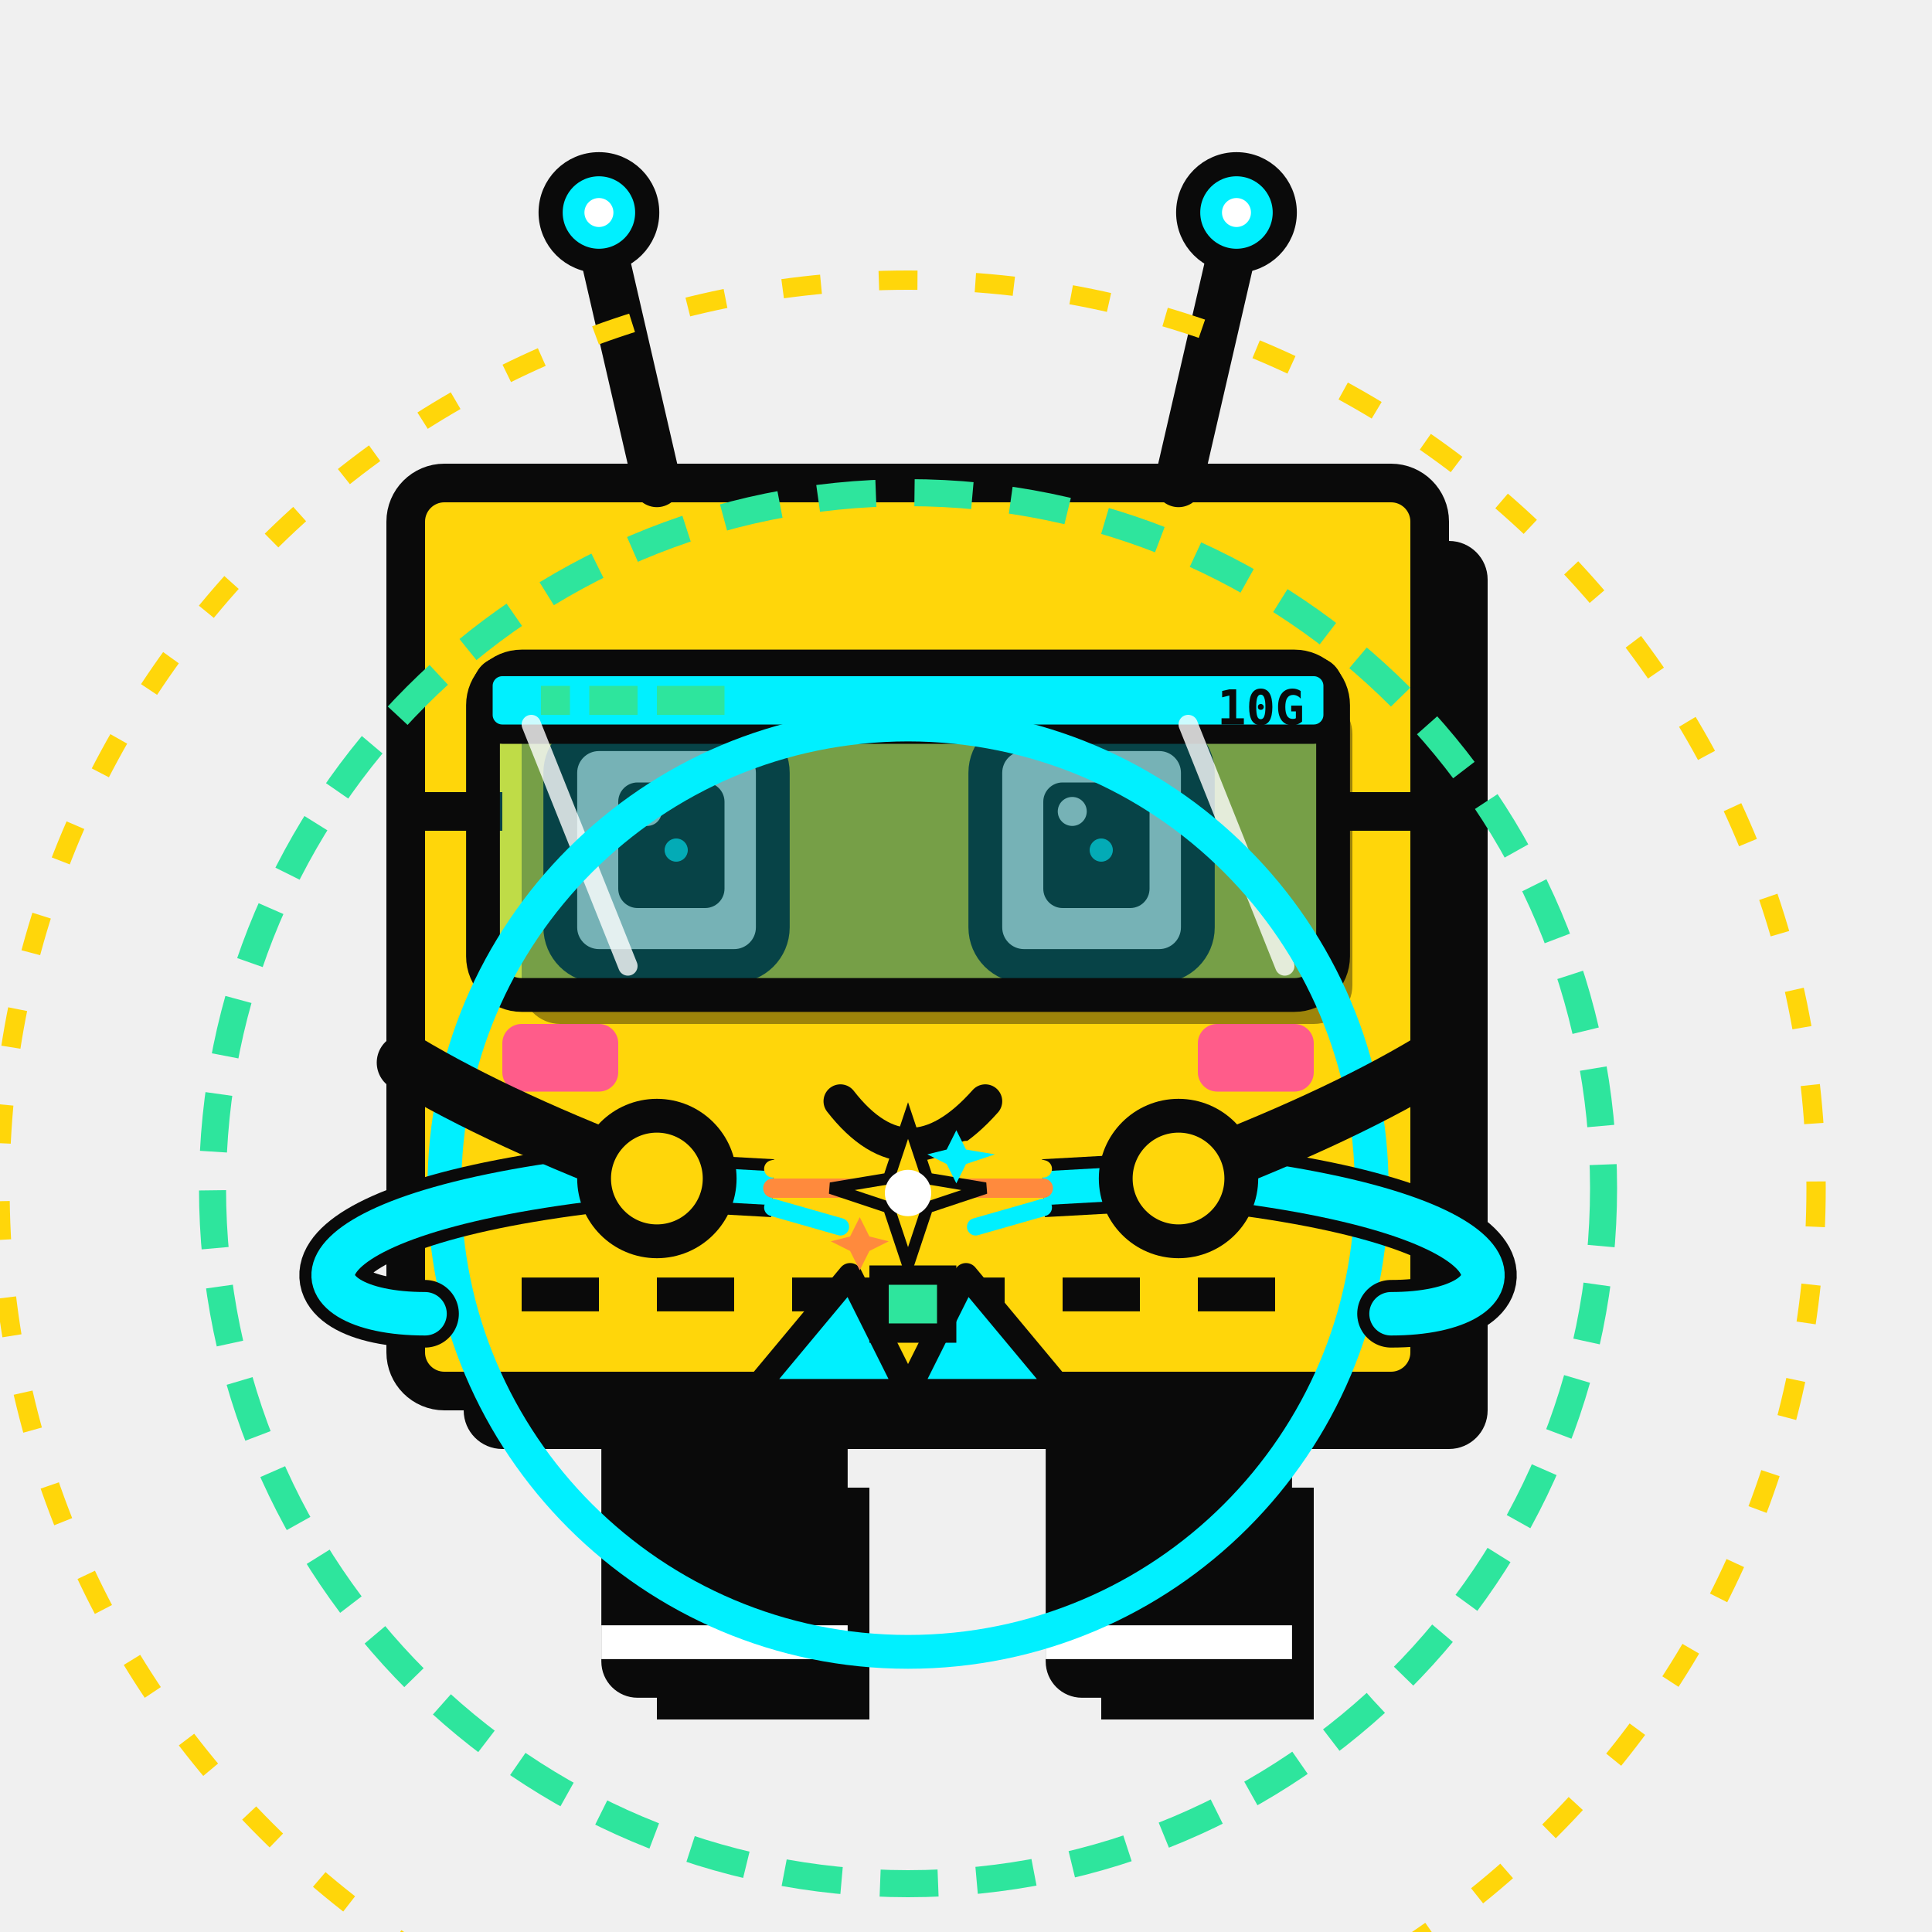
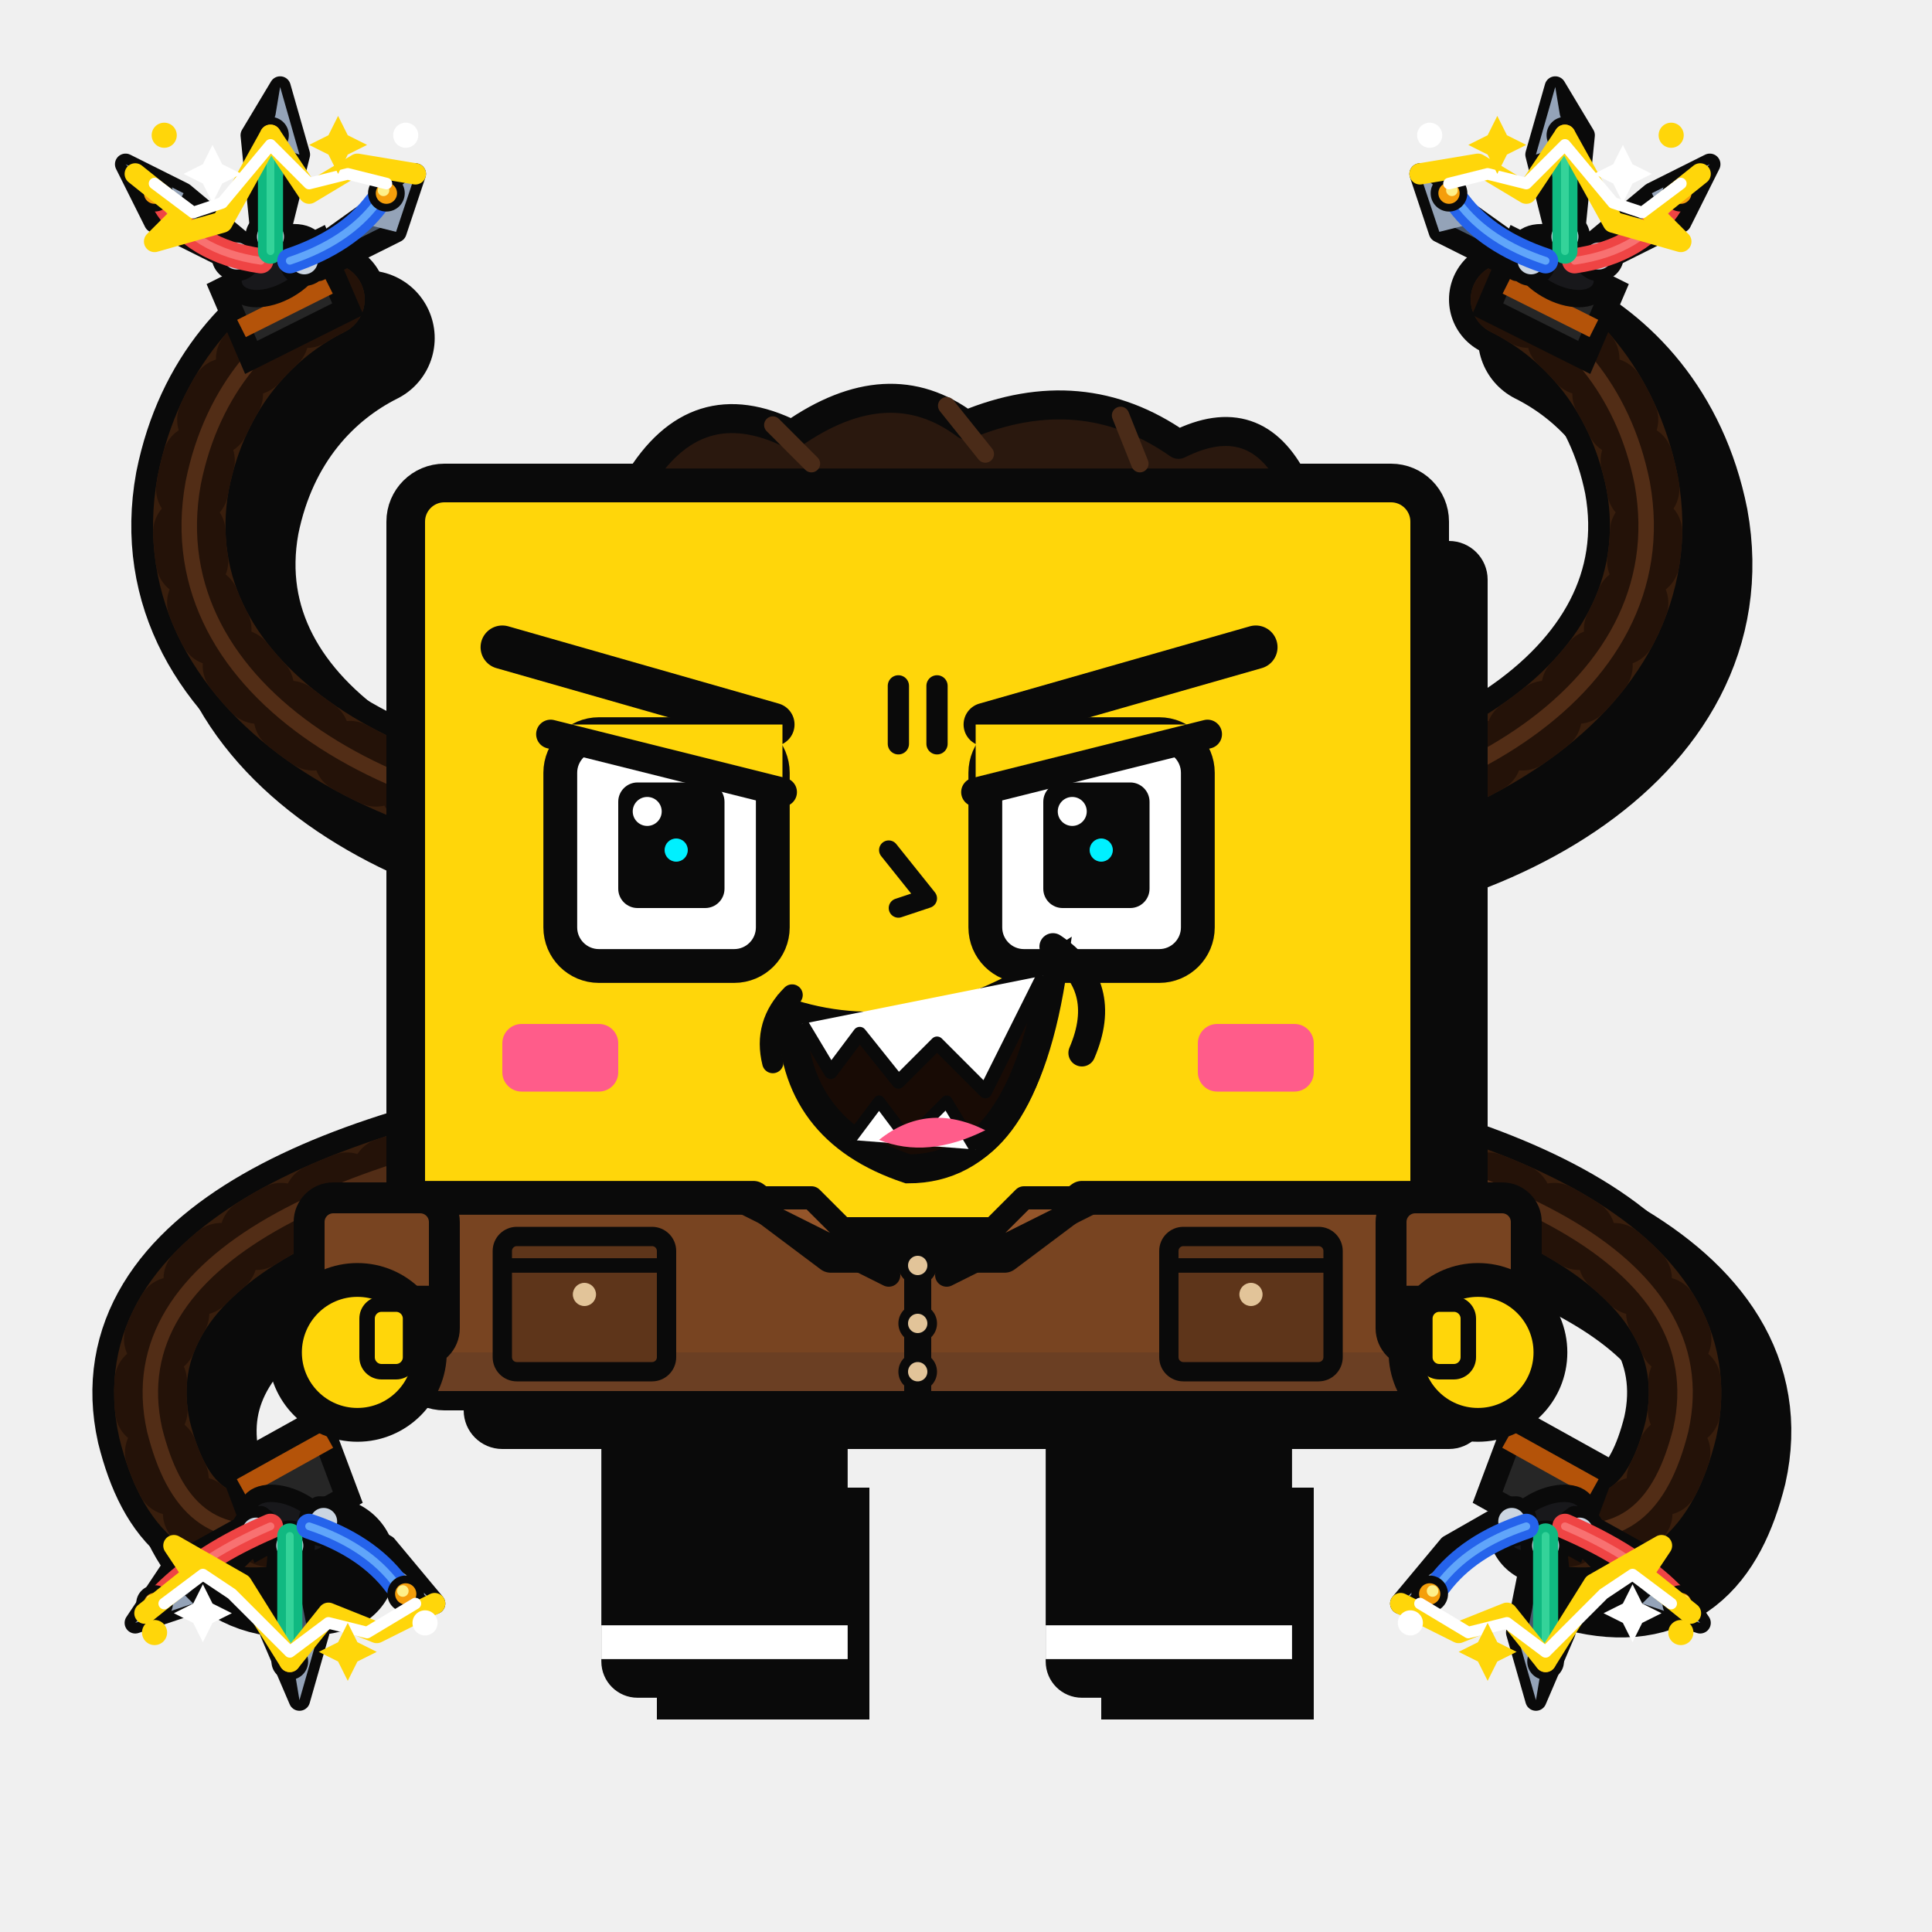
<svg xmlns="http://www.w3.org/2000/svg" viewBox="0 0 200 200" width="200" height="200" fill="none">
-   <rect x="68" y="154" width="22" height="24" fill="#0A0A0A" />
-   <rect x="114" y="154" width="22" height="24" fill="#0A0A0A" />
-   <rect x="64" y="148" width="22" height="26" fill="#0A0A0A" rx="2" stroke="#0A0A0A" stroke-width="3.5" />
-   <line x1="64" y1="170" x2="86" y2="170" stroke="#FFFFFF" stroke-width="3.5" stroke-linecap="square" />
-   <rect x="110" y="148" width="22" height="26" fill="#0A0A0A" rx="2" stroke="#0A0A0A" stroke-width="3.5" />
-   <line x1="110" y1="170" x2="132" y2="170" stroke="#FFFFFF" stroke-width="3.5" stroke-linecap="square" />
-   <rect x="48" y="56" width="106" height="94" rx="4" fill="#0A0A0A" />
-   <rect x="42" y="50" width="106" height="94" rx="4" fill="#FFD60A" stroke="#0A0A0A" stroke-width="4" />
-   <line x1="54" y1="134" x2="136" y2="134" stroke="#0A0A0A" stroke-width="3.5" stroke-dasharray="8 6" />
-   <rect x="52" y="106" width="12" height="7" rx="2" fill="#FF5C8A" />
-   <rect x="124" y="106" width="12" height="7" rx="2" fill="#FF5C8A" />
-   <rect x="58" y="76" width="22" height="24" rx="4" fill="#FFFFFF" stroke="#0A0A0A" stroke-width="3.5" />
-   <rect x="64" y="81" width="11" height="13" rx="2" fill="#0A0A0A" />
-   <circle cx="67" cy="84" r="1.5" fill="#FFFFFF" />
-   <circle cx="70" cy="88" r="1.2" fill="#00F0FF" />
-   <rect x="102" y="76" width="22" height="24" rx="4" fill="#FFFFFF" stroke="#0A0A0A" stroke-width="3.5" />
-   <rect x="108" y="81" width="11" height="13" rx="2" fill="#0A0A0A" />
-   <circle cx="111" cy="84" r="1.5" fill="#FFFFFF" />
-   <circle cx="114" cy="88" r="1.2" fill="#00F0FF" />
-   <line x1="58" y1="71" x2="78" y2="72" stroke="#0A0A0A" stroke-width="3.5" stroke-linecap="round" />
-   <line x1="102" y1="72" x2="122" y2="71" stroke="#0A0A0A" stroke-width="3.5" stroke-linecap="round" />
-   <path d="M 87 114 Q 94 123 102 114" stroke="#0A0A0A" stroke-width="3.5" fill="none" stroke-linecap="round" />
-   <line x1="42" y1="84" x2="52" y2="84" stroke="#0A0A0A" stroke-width="4" />
-   <line x1="138" y1="84" x2="148" y2="84" stroke="#0A0A0A" stroke-width="4" />
-   <rect x="54" y="72" width="86" height="34" rx="4" fill="#0A0A0A" fill-opacity="0.4" />
-   <rect x="50" y="69" width="88" height="34" rx="4" fill="#00F0FF" fill-opacity="0.25" stroke="#0A0A0A" stroke-width="3.5" />
-   <rect x="50" y="69" width="88" height="7" rx="2" fill="#00F0FF" stroke="#0A0A0A" stroke-width="2" />
-   <rect x="56" y="71" width="3" height="3" fill="#2EE59D" />
-   <rect x="61" y="71" width="5" height="3" fill="#2EE59D" />
-   <rect x="68" y="71" width="7" height="3" fill="#2EE59D" />
-   <text x="126" y="75" fill="#0A0A0A" font-size="5" font-weight="bold" font-family="monospace">10G</text>
-   <line x1="55" y1="75" x2="65" y2="100" stroke="#FFFFFF" stroke-width="2" stroke-linecap="round" stroke-opacity="0.8" />
-   <line x1="123" y1="75" x2="133" y2="100" stroke="#FFFFFF" stroke-width="2" stroke-linecap="round" stroke-opacity="0.8" />
-   <line x1="68" y1="50" x2="62" y2="24" stroke="#0A0A0A" stroke-width="5" stroke-linecap="round" />
-   <circle cx="62" cy="22" r="5" fill="#00F0FF" stroke="#0A0A0A" stroke-width="2.5" />
-   <circle cx="62" cy="22" r="1.5" fill="#FFFFFF" />
-   <line x1="122" y1="50" x2="128" y2="24" stroke="#0A0A0A" stroke-width="5" stroke-linecap="round" />
-   <circle cx="128" cy="22" r="5" fill="#00F0FF" stroke="#0A0A0A" stroke-width="2.5" />
-   <circle cx="128" cy="22" r="1.5" fill="#FFFFFF" />
-   <polygon points="78,144 94,144 88,132" fill="#00F0FF" stroke="#0A0A0A" stroke-width="2.5" stroke-linejoin="round" />
-   <polygon points="110,144 94,144 100,132" fill="#00F0FF" stroke="#0A0A0A" stroke-width="2.5" stroke-linejoin="round" />
-   <rect x="91" y="132" width="7" height="6" fill="#2EE59D" stroke="#0A0A0A" stroke-width="2" />
-   <circle cx="94" cy="123" r="48" fill="none" stroke="#00F0FF" stroke-width="3.5" />
-   <circle cx="94" cy="123" r="72" fill="none" stroke="#2EE59D" stroke-width="2.8" stroke-dasharray="6 4" />
-   <circle cx="94" cy="123" r="94" fill="none" stroke="#FFD60A" stroke-width="2" stroke-dasharray="4 6" />
-   <path d="M 44 136 C 30 136 28 126 62 122" stroke="#0A0A0A" stroke-width="7" fill="none" stroke-linecap="round" />
-   <path d="M 44 136 C 30 136 28 126 62 122" stroke="#00F0FF" stroke-width="4.5" fill="none" stroke-linecap="round" />
-   <path d="M 62 122 L 80 123" stroke="#0A0A0A" stroke-width="6" fill="none" />
-   <path d="M 62 122 L 80 123" stroke="#00F0FF" stroke-width="3.5" fill="none" />
-   <line x1="80" y1="121" x2="88" y2="119" stroke="#FFD60A" stroke-width="1.8" stroke-linecap="round" />
-   <line x1="80" y1="123" x2="90" y2="123" stroke="#FF8A3D" stroke-width="2" stroke-linecap="round" />
-   <line x1="80" y1="125" x2="87" y2="127" stroke="#00F0FF" stroke-width="1.8" stroke-linecap="round" />
-   <path d="M 42 110 Q 52 116 68 122" stroke="#0A0A0A" stroke-width="6" stroke-linecap="round" fill="none" />
-   <circle cx="68" cy="122" r="6.5" fill="#FFD60A" stroke="#0A0A0A" stroke-width="3.5" />
-   <path d="M 144 136 C 158 136 160 126 126 122" stroke="#0A0A0A" stroke-width="7" fill="none" stroke-linecap="round" />
-   <path d="M 144 136 C 158 136 160 126 126 122" stroke="#00F0FF" stroke-width="4.5" fill="none" stroke-linecap="round" />
-   <path d="M 126 122 L 108 123" stroke="#0A0A0A" stroke-width="6" fill="none" />
-   <path d="M 126 122 L 108 123" stroke="#00F0FF" stroke-width="3.5" fill="none" />
-   <line x1="108" y1="121" x2="100" y2="119" stroke="#FFD60A" stroke-width="1.8" stroke-linecap="round" />
-   <line x1="108" y1="123" x2="98" y2="123" stroke="#FF8A3D" stroke-width="2" stroke-linecap="round" />
-   <line x1="108" y1="125" x2="101" y2="127" stroke="#00F0FF" stroke-width="1.8" stroke-linecap="round" />
-   <path d="M 148 110 Q 138 116 122 122" stroke="#0A0A0A" stroke-width="6" stroke-linecap="round" fill="none" />
-   <circle cx="122" cy="122" r="6.5" fill="#FFD60A" stroke="#0A0A0A" stroke-width="3.5" />
-   <polygon points="94,116 96,122 102,123 96,125 94,131 92,125 86,123 92,122" fill="#FFD60A" stroke="#0A0A0A" stroke-width="1.2" />
-   <circle cx="94" cy="123.5" r="2.4" fill="#FFFFFF" />
-   <polygon points="99,117 100,119 103,119.5 100,120.5 99,122.5 98,120.5 96,119.5 98,119" fill="#00F0FF" />
-   <polygon points="89,126 90,128 92,128.5 90,129.5 89,131.5 88,129.5 86,128.5 88,128" fill="#FF8A3D" />
+   <defs>
+     <style>
+               @keyframes net-float {
+                 0%, 100% { transform: translateY(0px); }
+                 50% { transform: translateY(-3.5px); }
+               }
+               @keyframes net-tentacle-tl {
+                 0%, 100% { transform: rotate(0deg); }
+                 50% { transform: rotate(-3deg) scale(1.02); }
+               }
+               @keyframes net-tentacle-tr {
+                 0%, 100% { transform: rotate(0deg); }
+                 50% { transform: rotate(3deg) scale(1.02); }
+               }
+               @keyframes net-tentacle-bl {
+                 0%, 100% { transform: rotate(0deg); }
+                 50% { transform: rotate(-2.5deg); }
+               }
+               @keyframes net-tentacle-br {
+                 0%, 100% { transform: rotate(0deg); }
+                 50% { transform: rotate(2.5deg); }
+               }
+               @keyframes net-short-circuit-1 {
+                 0%, 100% { opacity: 0.95; transform: scale(1) rotate(0deg); }
+                 20% { opacity: 0.25; transform: scale(0.85) rotate(-6deg); }
+                 40% { opacity: 1; transform: scale(1.22) rotate(7deg); }
+                 60% { opacity: 0.35; transform: scale(0.9) rotate(-3deg); }
+                 80% { opacity: 1; transform: scale(1.28) rotate(5deg); }
+               }
+               @keyframes net-short-circuit-2 {
+                 0%, 100% { opacity: 0.35; transform: scale(0.9) rotate(5deg); }
+                 25% { opacity: 1; transform: scale(1.25) rotate(-7deg); }
+                 50% { opacity: 0.25; transform: scale(0.85) rotate(4deg); }
+                 75% { opacity: 1; transform: scale(1.2) rotate(-5deg); }
+               }
+               @keyframes net-spark-pop {
+                 0%, 100% { opacity: 0.2; transform: scale(0.6); }
+                 50% { opacity: 1; transform: scale(1.35); }
+               }
+               .net-animated-body {
+                 animation: net-float 3.5s ease-in-out infinite;
+                 transform-origin: center bottom;
+               }
+               .net-anim-tentacle-tl {
+                 animation: net-tentacle-tl 4s ease-in-out infinite;
+                 transform-origin: 68px 86px;
+               }
+               .net-anim-tentacle-tr {
+                 animation: net-tentacle-tr 4s ease-in-out infinite 0.5s;
+                 transform-origin: 122px 86px;
+               }
+               .net-anim-tentacle-bl {
+                 animation: net-tentacle-bl 3.8s ease-in-out infinite 0.25s;
+                 transform-origin: 65px 116px;
+               }
+               .net-anim-tentacle-br {
+                 animation: net-tentacle-br 3.8s ease-in-out infinite 0.75s;
+                 transform-origin: 125px 116px;
+               }
+               .net-anim-zap-tl {
+                 animation: net-short-circuit-1 0.28s steps(2, start) infinite;
+                 transform-origin: 28px 24px;
+               }
+               .net-anim-zap-tr {
+                 animation: net-short-circuit-2 0.24s steps(2, start) infinite;
+                 transform-origin: 162px 24px;
+               }
+               .net-anim-zap-bl {
+                 animation: net-short-circuit-2 0.3s steps(2, start) infinite;
+                 transform-origin: 30px 165px;
+               }
+               .net-anim-zap-br {
+                 animation: net-short-circuit-1 0.26s steps(2, start) infinite;
+                 transform-origin: 160px 165px;
+               }
+               .net-anim-spark {
+                 animation: net-spark-pop 0.6s ease-in-out infinite;
+               }
+             </style>
+   </defs>
+   <g class="net-animated-body">
+     <g id="octo-cable-tentacles">
+       <g class="net-anim-tentacle-tl">
+         <path d="M 72 90 C 46 90 20 76 24 54 C 26 44 32 38 38 35" stroke="#0A0A0A" stroke-width="14" fill="none" stroke-linecap="round" />
+         <path d="M 68 86 C 42 86 16 72 20 50 C 22 40 28 34 34 31" stroke="#0A0A0A" stroke-width="12" fill="none" stroke-linecap="round" />
+         <path d="M 68 86 C 42 86 16 72 20 50 C 22 40 28 34 34 31" stroke="#381E0D" stroke-width="7.5" fill="none" stroke-linecap="round" />
+         <path d="M 68 86 C 42 86 16 72 20 50 C 22 40 28 34 34 31" stroke="#241208" stroke-width="7.5" fill="none" stroke-linecap="round" stroke-dasharray="3 4.5" />
+         <path d="M 68 86 C 42 86 16 72 20 50 C 22 40 28 34 34 31" stroke="#522D16" stroke-width="1.6" fill="none" stroke-linecap="round" />
+         <polygon points="26,37 36,32 33,25 23,30" fill="#262626" stroke="#0A0A0A" stroke-width="2.5" />
+         <line x1="25" y1="34" x2="34" y2="29.5" stroke="#B45309" stroke-width="2" />
+         <ellipse cx="28.5" cy="27.5" rx="4.8" ry="2.8" fill="#18181B" stroke="#0A0A0A" stroke-width="1.8" transform="rotate(-30 28.5 27.5)" />
+         <g id="tl-claw-1">
+           <polygon points="24,27 16,23 13,17 19,20 25,25" fill="#475569" stroke="#0A0A0A" stroke-width="2.2" stroke-linejoin="round" />
+           <polygon points="19,20 13,17 18,22" fill="#94A3B8" />
+           <circle cx="24.5" cy="26.5" r="2" fill="#CBD5E1" stroke="#0A0A0A" stroke-width="1.2" />
+         </g>
+         <g id="tl-claw-2">
+           <polygon points="27,24 26,14 29,9 31,16 29,24" fill="#475569" stroke="#0A0A0A" stroke-width="2.2" stroke-linejoin="round" />
+           <polygon points="31,16 29,9 28,15" fill="#94A3B8" />
+           <circle cx="28" cy="24.5" r="2" fill="#CBD5E1" stroke="#0A0A0A" stroke-width="1.2" />
+         </g>
+         <g id="tl-claw-3">
+           <polygon points="31,27 38,22 43,18 41,24 33,28" fill="#475569" stroke="#0A0A0A" stroke-width="2.2" stroke-linejoin="round" />
+           <polygon points="41,24 43,18 37,23" fill="#94A3B8" />
+           <circle cx="31.5" cy="27" r="2" fill="#CBD5E1" stroke="#0A0A0A" stroke-width="1.2" />
+         </g>
+         <path d="M 27 27 Q 20 26 17 21" stroke="#EF4444" stroke-width="2.6" stroke-linecap="round" fill="none" />
+         <path d="M 27 27 Q 20 26 17 21" stroke="#F87171" stroke-width="0.8" stroke-linecap="round" fill="none" />
+         <circle cx="16" cy="20" r="1.5" fill="#F59E0B" stroke="#0A0A0A" stroke-width="0.8" />
+         <circle cx="15.7" cy="19.7" r="0.6" fill="#FEF08A" />
+         <path d="M 28 26 L 28 15" stroke="#10B981" stroke-width="2.6" stroke-linecap="round" fill="none" />
+         <path d="M 28 26 L 28 15" stroke="#34D399" stroke-width="0.8" stroke-linecap="round" fill="none" />
+         <circle cx="28" cy="14" r="1.5" fill="#F59E0B" stroke="#0A0A0A" stroke-width="0.8" />
+         <circle cx="27.7" cy="13.7" r="0.6" fill="#FEF08A" />
+         <path d="M 30 27 Q 36 25 39 21" stroke="#2563EB" stroke-width="2.6" stroke-linecap="round" fill="none" />
+         <path d="M 30 27 Q 36 25 39 21" stroke="#60A5FA" stroke-width="0.8" stroke-linecap="round" fill="none" />
+         <circle cx="40" cy="20" r="1.5" fill="#F59E0B" stroke="#0A0A0A" stroke-width="0.8" />
+         <circle cx="39.7" cy="19.7" r="0.6" fill="#FEF08A" />
+         <g class="net-anim-zap-tl">
+           <path d="M 14 18 L 19 22 L 16 25 L 23 23 L 28 14 L 32 20 L 37 17 L 43 18" stroke="#FFD60A" stroke-width="2.2" stroke-linecap="round" stroke-linejoin="round" fill="none" />
+           <path d="M 16 19 L 20 22 L 23 21 L 28 15 L 32 19 L 36 18 L 40 19" stroke="#FFFFFF" stroke-width="1.2" stroke-linecap="round" stroke-linejoin="round" fill="none" />
+           <polygon points="22,15 23,17 25,18 23,19 22,21 21,19 19,18 21,17" fill="#FFFFFF" />
+           <polygon points="35,12 36,14 38,15 36,16 35,18 34,16 32,15 34,14" fill="#FFD60A" />
+           <circle cx="17" cy="14" r="1.3" fill="#FFD60A" />
+           <circle cx="42" cy="14" r="1.3" fill="#FFFFFF" />
+         </g>
+       </g>
+       <g class="net-anim-tentacle-tr">
+         <path d="M 126 90 C 152 90 178 76 174 54 C 172 44 166 38 160 35" stroke="#0A0A0A" stroke-width="14" fill="none" stroke-linecap="round" />
+         <path d="M 122 86 C 148 86 174 72 170 50 C 168 40 162 34 156 31" stroke="#0A0A0A" stroke-width="12" fill="none" stroke-linecap="round" />
+         <path d="M 122 86 C 148 86 174 72 170 50 C 168 40 162 34 156 31" stroke="#381E0D" stroke-width="7.5" fill="none" stroke-linecap="round" />
+         <path d="M 122 86 C 148 86 174 72 170 50 C 168 40 162 34 156 31" stroke="#241208" stroke-width="7.5" fill="none" stroke-linecap="round" stroke-dasharray="3 4.5" />
+         <path d="M 122 86 C 148 86 174 72 170 50 C 168 40 162 34 156 31" stroke="#522D16" stroke-width="1.6" fill="none" stroke-linecap="round" />
+         <polygon points="164,37 154,32 157,25 167,30" fill="#262626" stroke="#0A0A0A" stroke-width="2.5" />
+         <line x1="165" y1="34" x2="156" y2="29.5" stroke="#B45309" stroke-width="2" />
+         <ellipse cx="161.5" cy="27.5" rx="4.8" ry="2.8" fill="#18181B" stroke="#0A0A0A" stroke-width="1.8" transform="rotate(30 161.5 27.5)" />
+         <g id="tr-claw-1">
+           <polygon points="166,27 174,23 177,17 171,20 165,25" fill="#475569" stroke="#0A0A0A" stroke-width="2.2" stroke-linejoin="round" />
+           <polygon points="171,20 177,17 172,22" fill="#94A3B8" />
+           <circle cx="165.5" cy="26.5" r="2" fill="#CBD5E1" stroke="#0A0A0A" stroke-width="1.2" />
+         </g>
+         <g id="tr-claw-2">
+           <polygon points="163,24 164,14 161,9 159,16 161,24" fill="#475569" stroke="#0A0A0A" stroke-width="2.2" stroke-linejoin="round" />
+           <polygon points="159,16 161,9 162,15" fill="#94A3B8" />
+           <circle cx="162" cy="24.5" r="2" fill="#CBD5E1" stroke="#0A0A0A" stroke-width="1.2" />
+         </g>
+         <g id="tr-claw-3">
+           <polygon points="159,27 152,22 147,18 149,24 157,28" fill="#475569" stroke="#0A0A0A" stroke-width="2.2" stroke-linejoin="round" />
+           <polygon points="149,24 147,18 153,23" fill="#94A3B8" />
+           <circle cx="158.5" cy="27" r="2" fill="#CBD5E1" stroke="#0A0A0A" stroke-width="1.2" />
+         </g>
+         <path d="M 163 27 Q 170 26 173 21" stroke="#EF4444" stroke-width="2.6" stroke-linecap="round" fill="none" />
+         <path d="M 163 27 Q 170 26 173 21" stroke="#F87171" stroke-width="0.8" stroke-linecap="round" fill="none" />
+         <circle cx="174" cy="20" r="1.5" fill="#F59E0B" stroke="#0A0A0A" stroke-width="0.8" />
+         <circle cx="174.3" cy="19.7" r="0.6" fill="#FEF08A" />
+         <path d="M 162 26 L 162 15" stroke="#10B981" stroke-width="2.6" stroke-linecap="round" fill="none" />
+         <path d="M 162 26 L 162 15" stroke="#34D399" stroke-width="0.8" stroke-linecap="round" fill="none" />
+         <circle cx="162" cy="14" r="1.5" fill="#F59E0B" stroke="#0A0A0A" stroke-width="0.8" />
+         <circle cx="162.3" cy="13.7" r="0.6" fill="#FEF08A" />
+         <path d="M 160 27 Q 154 25 151 21" stroke="#2563EB" stroke-width="2.6" stroke-linecap="round" fill="none" />
+         <path d="M 160 27 Q 154 25 151 21" stroke="#60A5FA" stroke-width="0.8" stroke-linecap="round" fill="none" />
+         <circle cx="150" cy="20" r="1.5" fill="#F59E0B" stroke="#0A0A0A" stroke-width="0.8" />
+         <circle cx="150.3" cy="19.7" r="0.6" fill="#FEF08A" />
+         <g class="net-anim-zap-tr">
+           <path d="M 176 18 L 171 22 L 174 25 L 167 23 L 162 14 L 158 20 L 153 17 L 147 18" stroke="#FFD60A" stroke-width="2.2" stroke-linecap="round" stroke-linejoin="round" fill="none" />
+           <path d="M 174 19 L 170 22 L 167 21 L 162 15 L 158 19 L 154 18 L 150 19" stroke="#FFFFFF" stroke-width="1.2" stroke-linecap="round" stroke-linejoin="round" fill="none" />
+           <polygon points="168,15 169,17 171,18 169,19 168,21 167,19 165,18 167,17" fill="#FFFFFF" />
+           <polygon points="155,12 156,14 158,15 156,16 155,18 154,16 152,15 154,14" fill="#FFD60A" />
+           <circle cx="173" cy="14" r="1.3" fill="#FFD60A" />
+           <circle cx="148" cy="14" r="1.3" fill="#FFFFFF" />
+         </g>
+       </g>
+       <g class="net-anim-tentacle-bl">
+         <path d="M 69 120 C 40 124 16 134 20 152 C 22 160 26 164 34 162" stroke="#0A0A0A" stroke-width="14" fill="none" stroke-linecap="round" />
+         <path d="M 65 116 C 36 120 12 130 16 148 C 18 156 22 160 30 158" stroke="#0A0A0A" stroke-width="12" fill="none" stroke-linecap="round" />
+         <path d="M 65 116 C 36 120 12 130 16 148 C 18 156 22 160 30 158" stroke="#381E0D" stroke-width="7.5" fill="none" stroke-linecap="round" />
+         <path d="M 65 116 C 36 120 12 130 16 148 C 18 156 22 160 30 158" stroke="#241208" stroke-width="7.5" fill="none" stroke-linecap="round" stroke-dasharray="3 4.5" />
+         <path d="M 65 116 C 36 120 12 130 16 148 C 18 156 22 160 30 158" stroke="#522D16" stroke-width="1.6" fill="none" stroke-linecap="round" />
+         <polygon points="24,152 33,147 36,155 27,160" fill="#262626" stroke="#0A0A0A" stroke-width="2.5" />
+         <line x1="25" y1="154" x2="34" y2="149" stroke="#B45309" stroke-width="2" />
+         <ellipse cx="30" cy="158" rx="4.8" ry="2.8" fill="#18181B" stroke="#0A0A0A" stroke-width="1.8" transform="rotate(30 30 158)" />
+         <g id="bl-claw-1">
+           <polygon points="27,157 18,162 14,168 20,166 26,160" fill="#475569" stroke="#0A0A0A" stroke-width="2.2" stroke-linejoin="round" />
+           <polygon points="20,166 14,168 18,164" fill="#94A3B8" />
+           <circle cx="26.5" cy="158.5" r="2" fill="#CBD5E1" stroke="#0A0A0A" stroke-width="1.2" />
+         </g>
+         <g id="bl-claw-2">
+           <polygon points="29,159 28,169 31,176 33,169 31,159" fill="#475569" stroke="#0A0A0A" stroke-width="2.2" stroke-linejoin="round" />
+           <polygon points="33,169 31,176 30,170" fill="#94A3B8" />
+           <circle cx="30" cy="160" r="2" fill="#CBD5E1" stroke="#0A0A0A" stroke-width="1.2" />
+         </g>
+         <g id="bl-claw-3">
+           <polygon points="33,156 40,160 45,166 42,163 35,159" fill="#475569" stroke="#0A0A0A" stroke-width="2.2" stroke-linejoin="round" />
+           <polygon points="42,163 45,166 39,161" fill="#94A3B8" />
+           <circle cx="33.5" cy="157.5" r="2" fill="#CBD5E1" stroke="#0A0A0A" stroke-width="1.2" />
+         </g>
+         <path d="M 28 158 Q 21 161 17 165" stroke="#EF4444" stroke-width="2.6" stroke-linecap="round" fill="none" />
+         <path d="M 28 158 Q 21 161 17 165" stroke="#F87171" stroke-width="0.8" stroke-linecap="round" fill="none" />
+         <circle cx="16" cy="166" r="1.5" fill="#F59E0B" stroke="#0A0A0A" stroke-width="0.8" />
+         <circle cx="15.7" cy="165.7" r="0.6" fill="#FEF08A" />
+         <path d="M 30 159 L 30 171" stroke="#10B981" stroke-width="2.6" stroke-linecap="round" fill="none" />
+         <path d="M 30 159 L 30 171" stroke="#34D399" stroke-width="0.8" stroke-linecap="round" fill="none" />
+         <circle cx="30" cy="172" r="1.5" fill="#F59E0B" stroke="#0A0A0A" stroke-width="0.8" />
+         <circle cx="29.7" cy="171.7" r="0.6" fill="#FEF08A" />
+         <path d="M 32 158 Q 38 160 41 164" stroke="#2563EB" stroke-width="2.6" stroke-linecap="round" fill="none" />
+         <path d="M 32 158 Q 38 160 41 164" stroke="#60A5FA" stroke-width="0.8" stroke-linecap="round" fill="none" />
+         <circle cx="42" cy="165" r="1.5" fill="#F59E0B" stroke="#0A0A0A" stroke-width="0.8" />
+         <circle cx="41.7" cy="164.7" r="0.6" fill="#FEF08A" />
+         <g class="net-anim-zap-bl">
+           <path d="M 15 167 L 20 163 L 18 160 L 25 164 L 30 172 L 34 167 L 39 169 L 45 166" stroke="#FFD60A" stroke-width="2.2" stroke-linecap="round" stroke-linejoin="round" fill="none" />
+           <path d="M 17 166 L 21 163 L 24 165 L 30 171 L 34 168 L 38 169 L 43 166" stroke="#FFFFFF" stroke-width="1.2" stroke-linecap="round" stroke-linejoin="round" fill="none" />
+           <polygon points="21,164 22,166 24,167 22,168 21,170 20,168 18,167 20,166" fill="#FFFFFF" />
+           <polygon points="36,168 37,170 39,171 37,172 36,174 35,172 33,171 35,170" fill="#FFD60A" />
+           <circle cx="16" cy="169" r="1.3" fill="#FFD60A" />
+           <circle cx="44" cy="168" r="1.3" fill="#FFFFFF" />
+         </g>
+       </g>
+       <g class="net-anim-tentacle-br">
+         <path d="M 129 120 C 158 124 182 134 178 152 C 176 160 172 164 164 162" stroke="#0A0A0A" stroke-width="14" fill="none" stroke-linecap="round" />
+         <path d="M 125 116 C 154 120 178 130 174 148 C 172 156 168 160 160 158" stroke="#0A0A0A" stroke-width="12" fill="none" stroke-linecap="round" />
+         <path d="M 125 116 C 154 120 178 130 174 148 C 172 156 168 160 160 158" stroke="#381E0D" stroke-width="7.5" fill="none" stroke-linecap="round" />
+         <path d="M 125 116 C 154 120 178 130 174 148 C 172 156 168 160 160 158" stroke="#241208" stroke-width="7.5" fill="none" stroke-linecap="round" stroke-dasharray="3 4.5" />
+         <path d="M 125 116 C 154 120 178 130 174 148 C 172 156 168 160 160 158" stroke="#522D16" stroke-width="1.6" fill="none" stroke-linecap="round" />
+         <polygon points="166,152 157,147 154,155 163,160" fill="#262626" stroke="#0A0A0A" stroke-width="2.5" />
+         <line x1="165" y1="154" x2="156" y2="149" stroke="#B45309" stroke-width="2" />
+         <ellipse cx="160" cy="158" rx="4.8" ry="2.8" fill="#18181B" stroke="#0A0A0A" stroke-width="1.8" transform="rotate(-30 160 158)" />
+         <g id="br-claw-1">
+           <polygon points="163,157 172,162 176,168 170,166 164,160" fill="#475569" stroke="#0A0A0A" stroke-width="2.2" stroke-linejoin="round" />
+           <polygon points="170,166 176,168 172,164" fill="#94A3B8" />
+           <circle cx="163.5" cy="158.5" r="2" fill="#CBD5E1" stroke="#0A0A0A" stroke-width="1.2" />
+         </g>
+         <g id="br-claw-2">
+           <polygon points="161,159 162,169 159,176 157,169 159,159" fill="#475569" stroke="#0A0A0A" stroke-width="2.2" stroke-linejoin="round" />
+           <polygon points="157,169 159,176 160,170" fill="#94A3B8" />
+           <circle cx="160" cy="160" r="2" fill="#CBD5E1" stroke="#0A0A0A" stroke-width="1.2" />
+         </g>
+         <g id="br-claw-3">
+           <polygon points="157,156 150,160 145,166 148,163 155,159" fill="#475569" stroke="#0A0A0A" stroke-width="2.2" stroke-linejoin="round" />
+           <polygon points="148,163 145,166 151,161" fill="#94A3B8" />
+           <circle cx="156.5" cy="157.5" r="2" fill="#CBD5E1" stroke="#0A0A0A" stroke-width="1.2" />
+         </g>
+         <path d="M 162 158 Q 169 161 173 165" stroke="#EF4444" stroke-width="2.6" stroke-linecap="round" fill="none" />
+         <path d="M 162 158 Q 169 161 173 165" stroke="#F87171" stroke-width="0.8" stroke-linecap="round" fill="none" />
+         <circle cx="174" cy="166" r="1.5" fill="#F59E0B" stroke="#0A0A0A" stroke-width="0.8" />
+         <circle cx="174.3" cy="165.7" r="0.6" fill="#FEF08A" />
+         <path d="M 160 159 L 160 171" stroke="#10B981" stroke-width="2.6" stroke-linecap="round" fill="none" />
+         <path d="M 160 159 L 160 171" stroke="#34D399" stroke-width="0.8" stroke-linecap="round" fill="none" />
+         <circle cx="160" cy="172" r="1.5" fill="#F59E0B" stroke="#0A0A0A" stroke-width="0.8" />
+         <circle cx="160.3" cy="171.7" r="0.6" fill="#FEF08A" />
+         <path d="M 158 158 Q 152 160 149 164" stroke="#2563EB" stroke-width="2.6" stroke-linecap="round" fill="none" />
+         <path d="M 158 158 Q 152 160 149 164" stroke="#60A5FA" stroke-width="0.8" stroke-linecap="round" fill="none" />
+         <circle cx="148" cy="165" r="1.5" fill="#F59E0B" stroke="#0A0A0A" stroke-width="0.8" />
+         <circle cx="148.3" cy="164.7" r="0.6" fill="#FEF08A" />
+         <g class="net-anim-zap-br">
+           <path d="M 175 167 L 170 163 L 172 160 L 165 164 L 160 172 L 156 167 L 151 169 L 145 166" stroke="#FFD60A" stroke-width="2.2" stroke-linecap="round" stroke-linejoin="round" fill="none" />
+           <path d="M 173 166 L 169 163 L 166 165 L 160 171 L 156 168 L 152 169 L 147 166" stroke="#FFFFFF" stroke-width="1.2" stroke-linecap="round" stroke-linejoin="round" fill="none" />
+           <polygon points="169,164 170,166 172,167 170,168 169,170 168,168 166,167 168,166" fill="#FFFFFF" />
+           <polygon points="154,168 155,170 157,171 155,172 154,174 153,172 151,171 153,170" fill="#FFD60A" />
+           <circle cx="174" cy="169" r="1.3" fill="#FFD60A" />
+           <circle cx="146" cy="168" r="1.3" fill="#FFFFFF" />
+         </g>
+       </g>
+     </g>
+     <rect x="68" y="154" width="22" height="24" fill="#0A0A0A" />
+     <rect x="64" y="148" width="22" height="26" fill="#0A0A0A" rx="2" stroke="#0A0A0A" stroke-width="3.5" />
+     <line x1="64" y1="170" x2="86" y2="170" stroke="#FFFFFF" stroke-width="3.5" stroke-linecap="square" />
+     <rect x="114" y="154" width="22" height="24" fill="#0A0A0A" />
+     <rect x="110" y="148" width="22" height="26" fill="#0A0A0A" rx="2" stroke="#0A0A0A" stroke-width="3.5" />
+     <line x1="110" y1="170" x2="132" y2="170" stroke="#FFFFFF" stroke-width="3.5" stroke-linecap="square" />
+     <rect x="48" y="56" width="106" height="94" rx="4" fill="#0A0A0A" />
+     <rect x="42" y="50" width="106" height="94" rx="4" fill="#FFD60A" stroke="#0A0A0A" stroke-width="4" />
+     <path d="M 66 50 Q 72 40 82 45 Q 92 38 100 44 Q 112 39 122 46 Q 130 42 134 50 Z" fill="#2A180E" stroke="#0A0A0A" stroke-width="3" stroke-linejoin="round" />
+     <path d="M 80 44 L 84 48 M 98 42 L 102 47 M 116 43 L 118 48" stroke="#4A2B18" stroke-width="1.8" stroke-linecap="round" />
+     <line x1="54" y1="134" x2="136" y2="134" stroke="#0A0A0A" stroke-width="3.5" stroke-dasharray="8 6" opacity="0.25" />
+     <rect x="52" y="106" width="12" height="7" rx="2" fill="#FF5C8A" />
+     <rect x="124" y="106" width="12" height="7" rx="2" fill="#FF5C8A" />
+     <line x1="52" y1="67" x2="80" y2="75" stroke="#0A0A0A" stroke-width="4.5" stroke-linecap="round" />
+     <line x1="130" y1="67" x2="102" y2="75" stroke="#0A0A0A" stroke-width="4.5" stroke-linecap="round" />
+     <line x1="93" y1="71" x2="93" y2="77" stroke="#0A0A0A" stroke-width="2.2" stroke-linecap="round" />
+     <line x1="97" y1="71" x2="97" y2="77" stroke="#0A0A0A" stroke-width="2.2" stroke-linecap="round" />
+     <rect x="58" y="76" width="22" height="24" rx="4" fill="#FFFFFF" stroke="#0A0A0A" stroke-width="3.5" />
+     <rect x="64" y="81" width="11" height="13" rx="2" fill="#0A0A0A" />
+     <circle cx="67" cy="84" r="1.5" fill="#FFFFFF" />
+     <circle cx="70" cy="88" r="1.2" fill="#00F0FF" />
+     <polygon points="57,75 81,75 81,81 57,76" fill="#FFD60A" />
+     <line x1="57" y1="76" x2="81" y2="82" stroke="#0A0A0A" stroke-width="3" stroke-linecap="round" />
+     <rect x="102" y="76" width="22" height="24" rx="4" fill="#FFFFFF" stroke="#0A0A0A" stroke-width="3.5" />
+     <rect x="108" y="81" width="11" height="13" rx="2" fill="#0A0A0A" />
+     <circle cx="111" cy="84" r="1.5" fill="#FFFFFF" />
+     <circle cx="114" cy="88" r="1.2" fill="#00F0FF" />
+     <polygon points="101,75 125,75 125,76 101,81" fill="#FFD60A" />
+     <line x1="125" y1="76" x2="101" y2="82" stroke="#0A0A0A" stroke-width="3" stroke-linecap="round" />
+     <path d="M 92 88 L 96 93 L 93 94" stroke="#0A0A0A" stroke-width="2" stroke-linecap="round" stroke-linejoin="round" fill="none" />
+     <g id="sinister-evil-smile">
+       <path d="M 83 107 Q 95 111 110 102 Q 107 122 95 122 Q 83 118 83 107 Z" fill="#0A0A0A" />
+       <path d="M 82 105 Q 95 109 109 100 Q 106 121 94 121 Q 82 117 82 105 Z" fill="#180B05" stroke="#0A0A0A" stroke-width="3" />
+       <path d="M 83 106 L 86 111 L 89 107 L 93 112 L 97 108 L 102 113 L 108 101" fill="#FFFFFF" stroke="#0A0A0A" stroke-width="1.4" stroke-linejoin="round" />
+       <path d="M 88 118 L 91 114 L 94 118 L 98 114 L 101 119" fill="#FFFFFF" stroke="#0A0A0A" stroke-width="1.2" stroke-linejoin="round" />
+       <path d="M 91 118 Q 96 114 102 117 Q 96 120 91 118 Z" fill="#FF5C8A" />
+       <path d="M 109 98 Q 115 102 112 109" stroke="#0A0A0A" stroke-width="2.8" stroke-linecap="round" fill="none" />
+       <path d="M 82 103 Q 79 106 80 110" stroke="#0A0A0A" stroke-width="2.2" stroke-linecap="round" fill="none" />
+     </g>
+     <path d="M 44 126 L 150 126 L 150 144 L 44 144 Z" fill="#0A0A0A" />
+     <path d="M 42 124 L 78 124 L 86 130 L 104 130 L 112 124 L 148 124 L 148 144 L 42 144 Z" fill="#784421" stroke="#0A0A0A" stroke-width="3.5" stroke-linejoin="round" />
+     <path d="M 42 140 L 148 140 L 148 144 L 42 144 Z" fill="#6B3F23" />
+     <polygon points="76,124 92,132 84,124" fill="#94552A" stroke="#0A0A0A" stroke-width="2.4" stroke-linejoin="round" />
+     <polygon points="114,124 98,132 106,124" fill="#94552A" stroke="#0A0A0A" stroke-width="2.4" stroke-linejoin="round" />
+     <line x1="95" y1="126" x2="95" y2="144" stroke="#0A0A0A" stroke-width="2.8" />
+     <circle cx="95" cy="131" r="1.5" fill="#E2C499" stroke="#0A0A0A" stroke-width="1" />
+     <circle cx="95" cy="137" r="1.5" fill="#E2C499" stroke="#0A0A0A" stroke-width="1" />
+     <circle cx="95" cy="142" r="1.5" fill="#E2C499" stroke="#0A0A0A" stroke-width="1" />
+     <rect x="52" y="128" width="17" height="14" rx="1.5" fill="#5E351A" stroke="#0A0A0A" stroke-width="2" />
+     <line x1="52" y1="131" x2="69" y2="131" stroke="#0A0A0A" stroke-width="1.5" />
+     <circle cx="60.5" cy="134" r="1.2" fill="#E2C499" />
+     <rect x="121" y="128" width="17" height="14" rx="1.5" fill="#5E351A" stroke="#0A0A0A" stroke-width="2" />
+     <line x1="121" y1="131" x2="138" y2="131" stroke="#0A0A0A" stroke-width="1.5" />
+     <circle cx="129.5" cy="134" r="1.2" fill="#E2C499" />
+     <rect x="32" y="124" width="14" height="16" rx="2.5" fill="#784421" stroke="#0A0A0A" stroke-width="3.2" />
+     <line x1="32" y1="134" x2="46" y2="134" stroke="#0A0A0A" stroke-width="1.8" />
+     <circle cx="37" cy="140" r="7.5" fill="#FFD60A" stroke="#0A0A0A" stroke-width="3.5" />
+     <rect x="38" y="135" width="4.5" height="7" rx="1.5" fill="#FFD60A" stroke="#0A0A0A" stroke-width="1.6" />
+     <rect x="144" y="124" width="14" height="16" rx="2.5" fill="#784421" stroke="#0A0A0A" stroke-width="3.2" />
+     <line x1="144" y1="134" x2="158" y2="134" stroke="#0A0A0A" stroke-width="1.8" />
+     <circle cx="153" cy="140" r="7.5" fill="#FFD60A" stroke="#0A0A0A" stroke-width="3.5" />
+     <rect x="147.5" y="135" width="4.5" height="7" rx="1.5" fill="#FFD60A" stroke="#0A0A0A" stroke-width="1.6" />
+   </g>
</svg>
